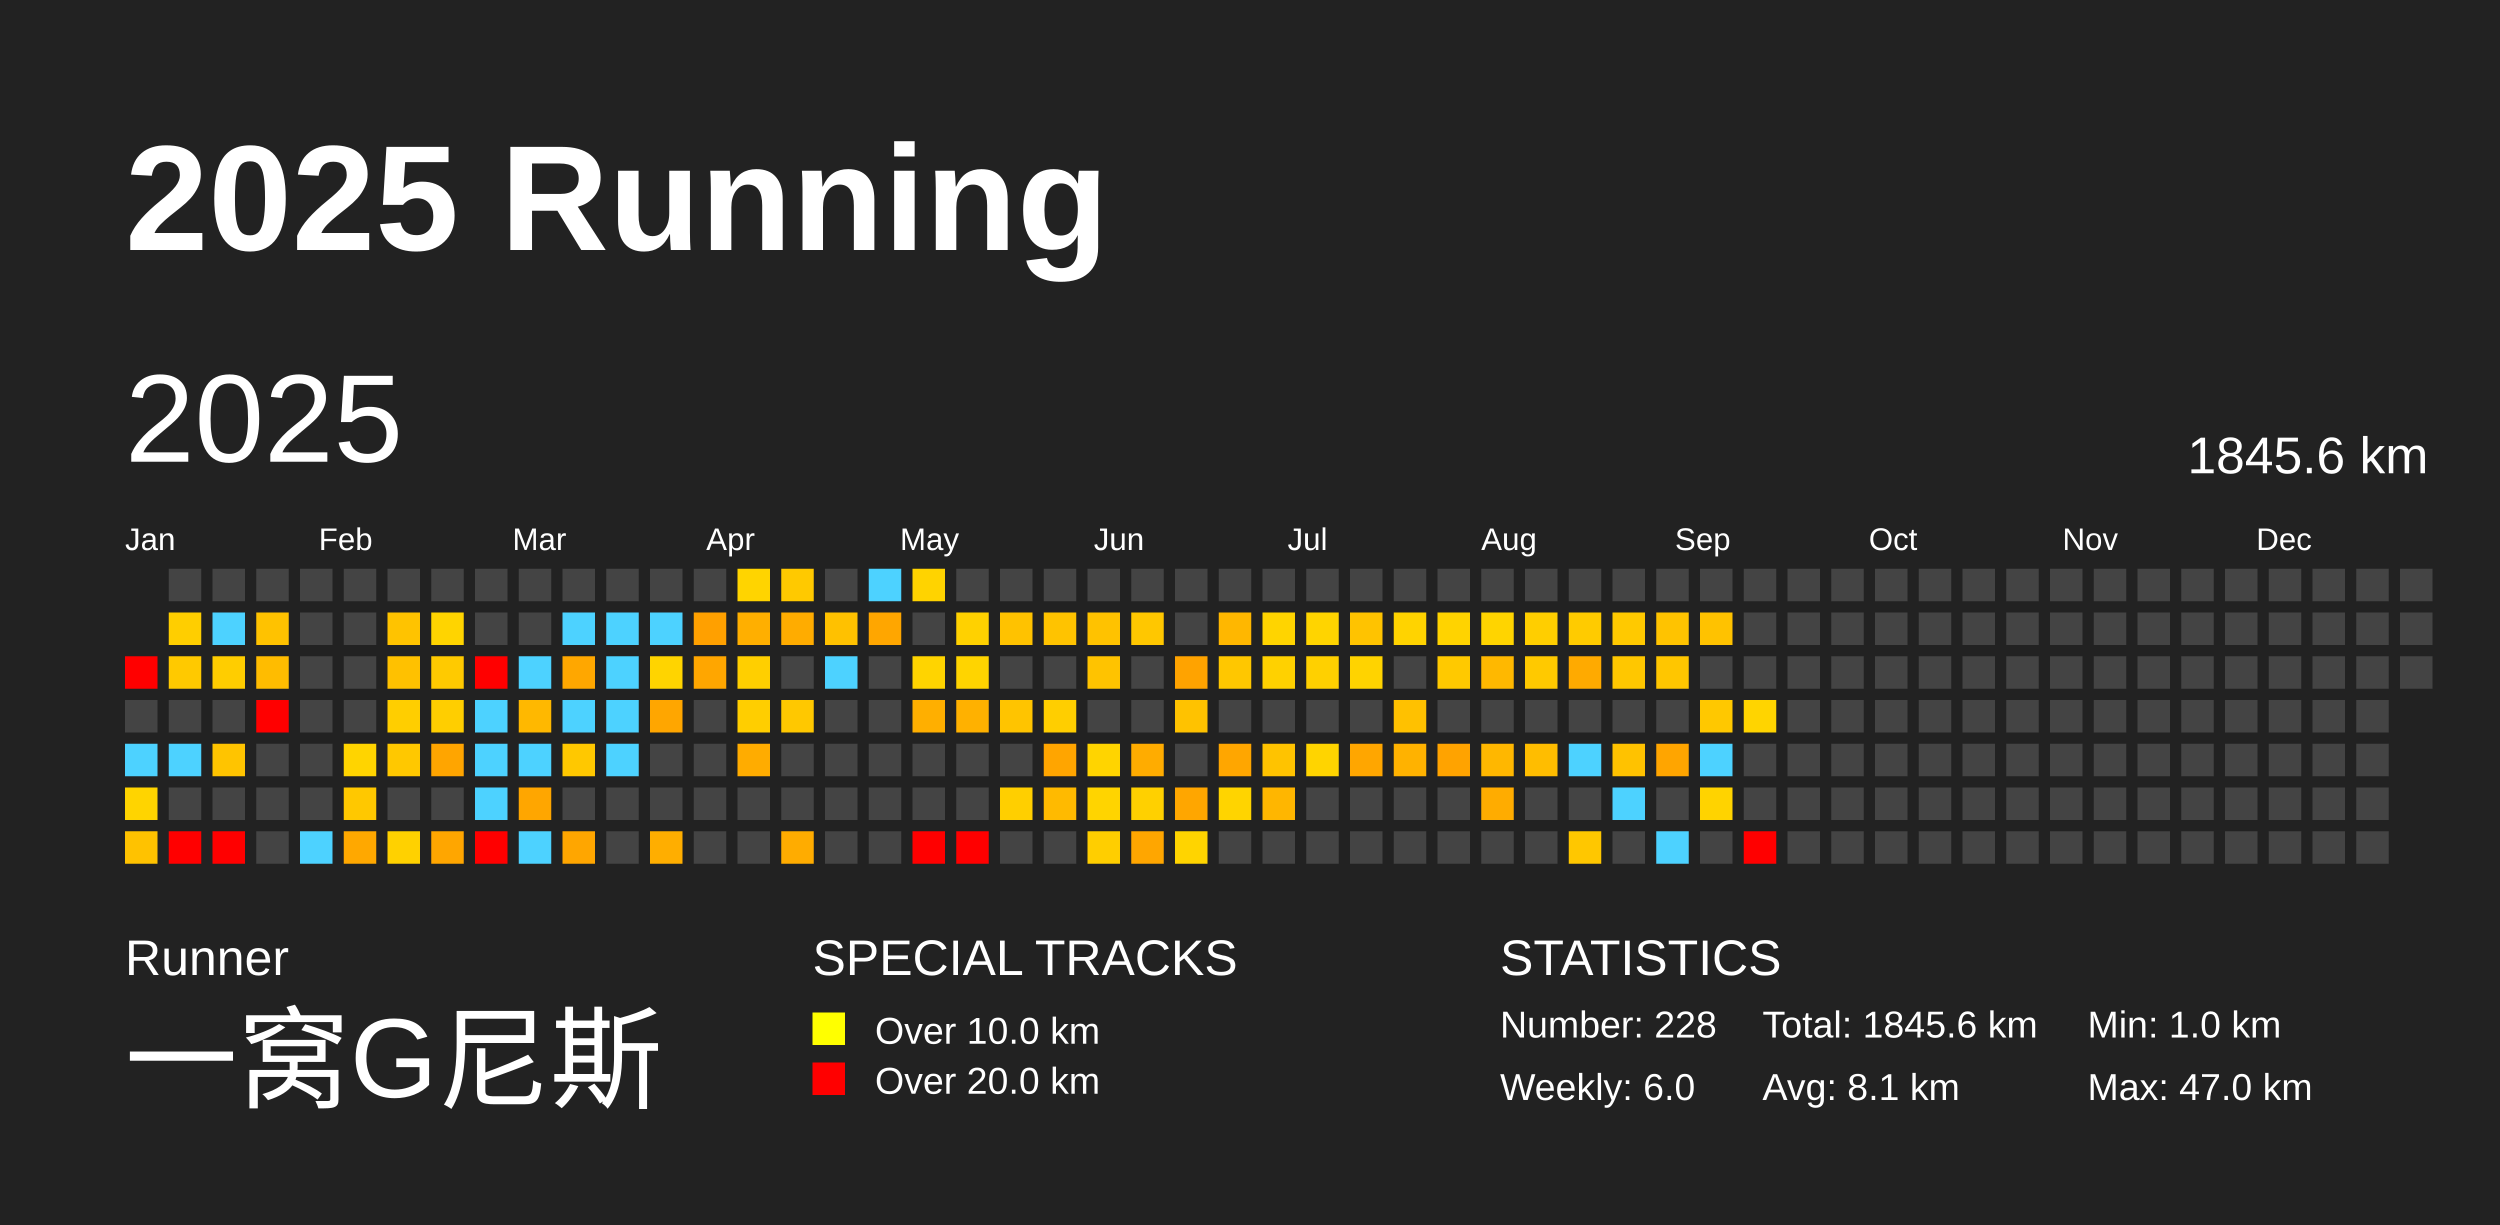
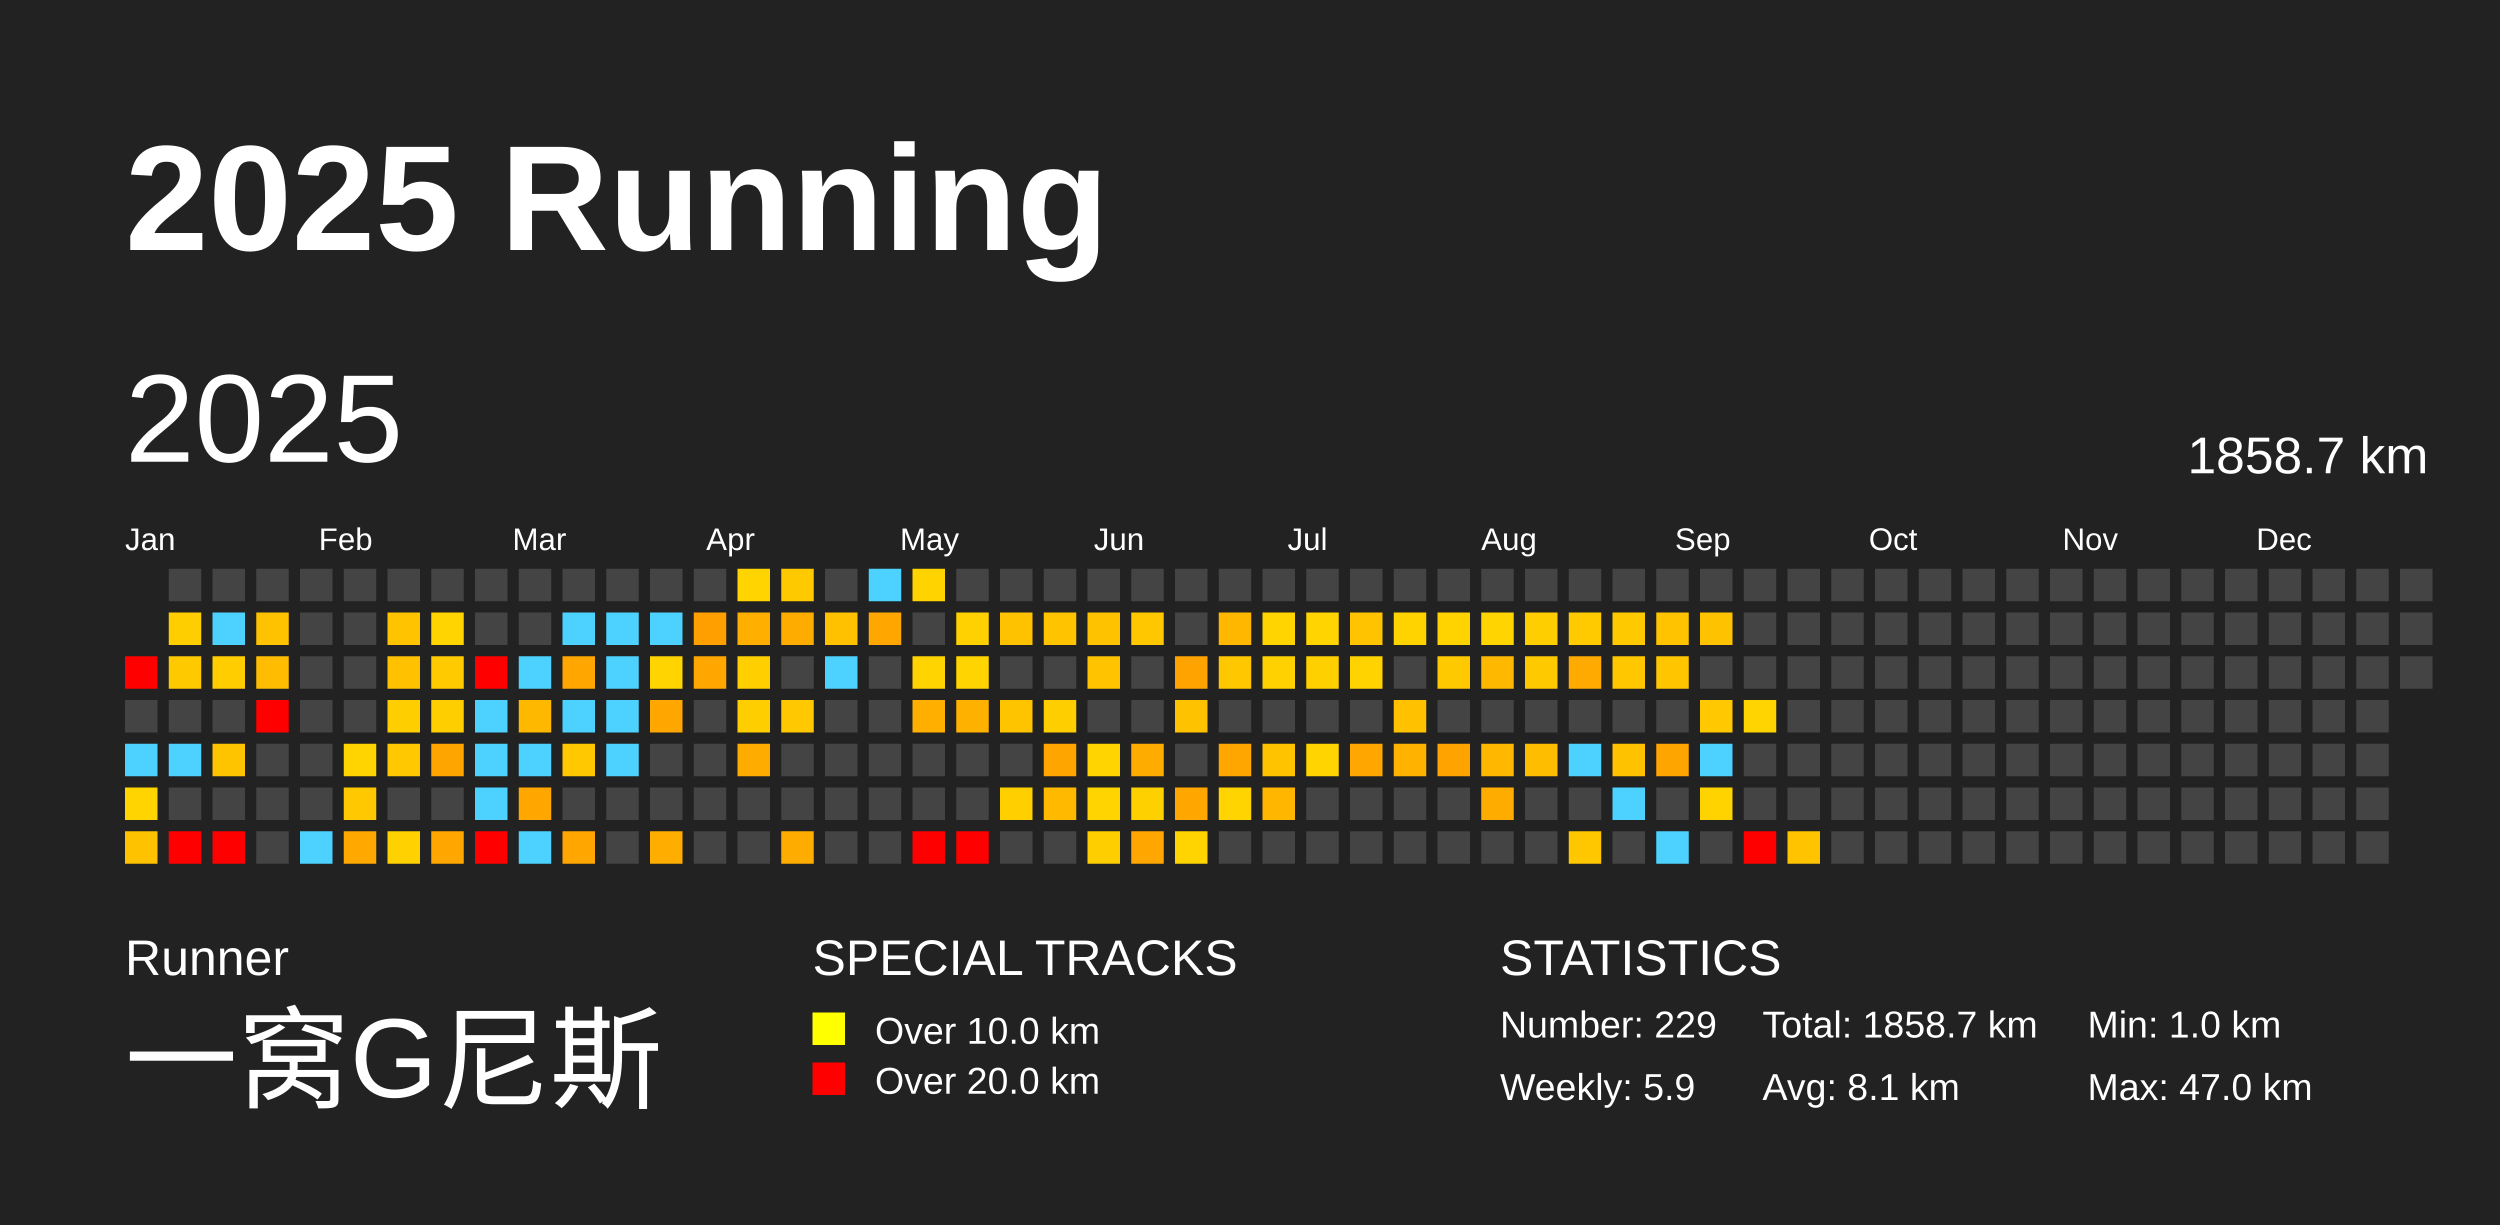
<svg xmlns="http://www.w3.org/2000/svg" baseProfile="full" height="98mm" version="1.1" viewBox="0,0,200,98" width="200mm">
  <defs />
  <rect fill="#222222" height="98" width="200" x="0" y="0" />
  <text fill="#FFFFFF" style="font-size:12px; font-family:Arial; font-weight:bold;" x="10" y="20">2025 Running</text>
  <text fill="#FFFFFF" style="font-size:4px; font-family:Arial" x="10" y="78">Runner</text>
  <text fill="#FFFFFF" style="font-size:9px; font-family:Arial" x="10" y="88">一窝G尼斯</text>
  <text fill="#FFFFFF" style="font-size:4px; font-family:Arial" x="65" y="78">SPECIAL TRACKS</text>
  <rect fill="yellow" height="2.6" width="2.6" x="65" y="81" />
  <text fill="#FFFFFF" style="font-size:3px; font-family:Arial" x="70" y="83.5">Over 10.0 km</text>
  <rect fill="red" height="2.6" width="2.6" x="65" y="85" />
  <text fill="#FFFFFF" style="font-size:3px; font-family:Arial" x="70" y="87.5">Over 20.0 km</text>
  <text fill="#FFFFFF" style="font-size:4px; font-family:Arial" x="120" y="78">STATISTICS</text>
-   <text fill="#FFFFFF" style="font-size:3px; font-family:Arial" x="120" y="83">Number: 228</text>
-   <text fill="#FFFFFF" style="font-size:3px; font-family:Arial" x="120" y="88">Weekly: 6.0</text>
-   <text fill="#FFFFFF" style="font-size:3px; font-family:Arial" x="141" y="83">Total: 1845.6 km</text>
+   <text fill="#FFFFFF" style="font-size:3px; font-family:Arial" x="120" y="83">Number: 229</text>
+   <text fill="#FFFFFF" style="font-size:3px; font-family:Arial" x="120" y="88">Weekly: 5.9</text>
+   <text fill="#FFFFFF" style="font-size:3px; font-family:Arial" x="141" y="83">Total: 1858.7 km</text>
  <text fill="#FFFFFF" style="font-size:3px; font-family:Arial" x="141" y="88">Avg: 8.1 km</text>
  <text fill="#FFFFFF" style="font-size:3px; font-family:Arial" x="167" y="83">Min: 1.0 km</text>
  <text fill="#FFFFFF" style="font-size:3px; font-family:Arial" x="167" y="88">Max: 47.0 km</text>
  <text dominant-baseline="hanging" fill="#FFFFFF" style="font-size:10.0px; font-family:Arial;" x="10" y="30">2025</text>
-   <text dominant-baseline="hanging" fill="#FFFFFF" style="font-size:4.125px; font-family:Arial;" x="175" y="35">1845.6 km</text>
+   <text dominant-baseline="hanging" fill="#FFFFFF" style="font-size:4.125px; font-family:Arial;" x="175" y="35">1858.7 km</text>
  <text fill="#FFFFFF" style="font-size:2.5px; font-family:Arial" x="10.0" y="44">Jan</text>
  <text fill="#FFFFFF" style="font-size:2.5px; font-family:Arial" x="25.5" y="44">Feb</text>
  <text fill="#FFFFFF" style="font-size:2.5px; font-family:Arial" x="41.0" y="44">Mar</text>
  <text fill="#FFFFFF" style="font-size:2.5px; font-family:Arial" x="56.5" y="44">Apr</text>
  <text fill="#FFFFFF" style="font-size:2.5px; font-family:Arial" x="72.0" y="44">May</text>
  <text fill="#FFFFFF" style="font-size:2.5px; font-family:Arial" x="87.5" y="44">Jun</text>
  <text fill="#FFFFFF" style="font-size:2.5px; font-family:Arial" x="103.0" y="44">Jul</text>
  <text fill="#FFFFFF" style="font-size:2.5px; font-family:Arial" x="118.5" y="44">Aug</text>
  <text fill="#FFFFFF" style="font-size:2.5px; font-family:Arial" x="134.0" y="44">Sep</text>
  <text fill="#FFFFFF" style="font-size:2.5px; font-family:Arial" x="149.5" y="44">Oct</text>
  <text fill="#FFFFFF" style="font-size:2.5px; font-family:Arial" x="165.0" y="44">Nov</text>
  <text fill="#FFFFFF" style="font-size:2.5px; font-family:Arial" x="180.5" y="44">Dec</text>
  <rect fill="red" height="2.6" width="2.6" x="10.0" y="52.5" />
  <rect fill="#444444" height="2.6" width="2.6" x="10.0" y="56.0" />
  <rect fill="#4dd2ff" height="2.6" width="2.6" x="10.0" y="59.5" />
  <rect fill="#ffd400" height="2.6" width="2.6" x="10.0" y="63.0" />
  <rect fill="#ffc200" height="2.6" width="2.6" x="10.0" y="66.5" />
  <rect fill="#444444" height="2.6" width="2.6" x="13.5" y="45.5" />
  <rect fill="#ffce00" height="2.6" width="2.6" x="13.5" y="49.0" />
  <rect fill="#ffc900" height="2.6" width="2.6" x="13.5" y="52.5" />
  <rect fill="#444444" height="2.6" width="2.6" x="13.5" y="56.0" />
  <rect fill="#4dd2ff" height="2.6" width="2.6" x="13.5" y="59.5" />
  <rect fill="#444444" height="2.6" width="2.6" x="13.5" y="63.0" />
  <rect fill="red" height="2.6" width="2.6" x="13.5" y="66.5" />
  <rect fill="#444444" height="2.6" width="2.6" x="17.0" y="45.5" />
  <rect fill="#4dd2ff" height="2.6" width="2.6" x="17.0" y="49.0" />
  <rect fill="#ffcd00" height="2.6" width="2.6" x="17.0" y="52.5" />
  <rect fill="#444444" height="2.6" width="2.6" x="17.0" y="56.0" />
  <rect fill="#ffc400" height="2.6" width="2.6" x="17.0" y="59.5" />
  <rect fill="#444444" height="2.6" width="2.6" x="17.0" y="63.0" />
  <rect fill="red" height="2.6" width="2.6" x="17.0" y="66.5" />
  <rect fill="#444444" height="2.6" width="2.6" x="20.5" y="45.5" />
  <rect fill="#ffc200" height="2.6" width="2.6" x="20.5" y="49.0" />
  <rect fill="#ffbc00" height="2.6" width="2.6" x="20.5" y="52.5" />
  <rect fill="red" height="2.6" width="2.6" x="20.5" y="56.0" />
  <rect fill="#444444" height="2.6" width="2.6" x="20.5" y="59.5" />
  <rect fill="#444444" height="2.6" width="2.6" x="20.5" y="63.0" />
  <rect fill="#444444" height="2.6" width="2.6" x="20.5" y="66.5" />
  <rect fill="#444444" height="2.6" width="2.6" x="24.0" y="45.5" />
  <rect fill="#444444" height="2.6" width="2.6" x="24.0" y="49.0" />
  <rect fill="#444444" height="2.6" width="2.6" x="24.0" y="52.5" />
  <rect fill="#444444" height="2.6" width="2.6" x="24.0" y="56.0" />
  <rect fill="#444444" height="2.6" width="2.6" x="24.0" y="59.5" />
  <rect fill="#444444" height="2.6" width="2.6" x="24.0" y="63.0" />
  <rect fill="#4dd2ff" height="2.6" width="2.6" x="24.0" y="66.5" />
  <rect fill="#444444" height="2.6" width="2.6" x="27.5" y="45.5" />
  <rect fill="#444444" height="2.6" width="2.6" x="27.5" y="49.0" />
  <rect fill="#444444" height="2.6" width="2.6" x="27.5" y="52.5" />
  <rect fill="#444444" height="2.6" width="2.6" x="27.5" y="56.0" />
  <rect fill="#ffd400" height="2.6" width="2.6" x="27.5" y="59.5" />
  <rect fill="#ffc800" height="2.6" width="2.6" x="27.5" y="63.0" />
  <rect fill="#ffa800" height="2.6" width="2.6" x="27.5" y="66.5" />
  <rect fill="#444444" height="2.6" width="2.6" x="31.0" y="45.5" />
  <rect fill="#ffc300" height="2.6" width="2.6" x="31.0" y="49.0" />
  <rect fill="#ffc100" height="2.6" width="2.6" x="31.0" y="52.5" />
  <rect fill="#ffce00" height="2.6" width="2.6" x="31.0" y="56.0" />
  <rect fill="#ffc800" height="2.6" width="2.6" x="31.0" y="59.5" />
  <rect fill="#444444" height="2.6" width="2.6" x="31.0" y="63.0" />
  <rect fill="#ffd100" height="2.6" width="2.6" x="31.0" y="66.5" />
  <rect fill="#444444" height="2.6" width="2.6" x="34.5" y="45.5" />
  <rect fill="#ffd400" height="2.6" width="2.6" x="34.5" y="49.0" />
  <rect fill="#ffca00" height="2.6" width="2.6" x="34.5" y="52.5" />
  <rect fill="#ffce00" height="2.6" width="2.6" x="34.5" y="56.0" />
  <rect fill="#ffa500" height="2.6" width="2.6" x="34.5" y="59.5" />
  <rect fill="#444444" height="2.6" width="2.6" x="34.5" y="63.0" />
  <rect fill="#ffa600" height="2.6" width="2.6" x="34.5" y="66.5" />
  <rect fill="#444444" height="2.6" width="2.6" x="38.0" y="45.5" />
  <rect fill="#444444" height="2.6" width="2.6" x="38.0" y="49.0" />
  <rect fill="red" height="2.6" width="2.6" x="38.0" y="52.5" />
  <rect fill="#4dd2ff" height="2.6" width="2.6" x="38.0" y="56.0" />
  <rect fill="#4dd2ff" height="2.6" width="2.6" x="38.0" y="59.5" />
  <rect fill="#4dd2ff" height="2.6" width="2.6" x="38.0" y="63.0" />
  <rect fill="red" height="2.6" width="2.6" x="38.0" y="66.5" />
  <rect fill="#444444" height="2.6" width="2.6" x="41.5" y="45.5" />
  <rect fill="#444444" height="2.6" width="2.6" x="41.5" y="49.0" />
  <rect fill="#4dd2ff" height="2.6" width="2.6" x="41.5" y="52.5" />
  <rect fill="#ffb800" height="2.6" width="2.6" x="41.5" y="56.0" />
  <rect fill="#4dd2ff" height="2.6" width="2.6" x="41.5" y="59.5" />
  <rect fill="#ffa600" height="2.6" width="2.6" x="41.5" y="63.0" />
  <rect fill="#4dd2ff" height="2.6" width="2.6" x="41.5" y="66.5" />
  <rect fill="#444444" height="2.6" width="2.6" x="45.0" y="45.5" />
  <rect fill="#4dd2ff" height="2.6" width="2.6" x="45.0" y="49.0" />
  <rect fill="#ffa700" height="2.6" width="2.6" x="45.0" y="52.5" />
  <rect fill="#4dd2ff" height="2.6" width="2.6" x="45.0" y="56.0" />
  <rect fill="#ffc800" height="2.6" width="2.6" x="45.0" y="59.5" />
  <rect fill="#444444" height="2.6" width="2.6" x="45.0" y="63.0" />
  <rect fill="#ffa600" height="2.6" width="2.6" x="45.0" y="66.5" />
  <rect fill="#444444" height="2.6" width="2.6" x="48.5" y="45.5" />
  <rect fill="#4dd2ff" height="2.6" width="2.6" x="48.5" y="49.0" />
  <rect fill="#4dd2ff" height="2.6" width="2.6" x="48.5" y="52.5" />
  <rect fill="#4dd2ff" height="2.6" width="2.6" x="48.5" y="56.0" />
  <rect fill="#4dd2ff" height="2.6" width="2.6" x="48.5" y="59.5" />
  <rect fill="#444444" height="2.6" width="2.6" x="48.5" y="63.0" />
  <rect fill="#444444" height="2.6" width="2.6" x="48.5" y="66.5" />
  <rect fill="#444444" height="2.6" width="2.6" x="52.0" y="45.5" />
  <rect fill="#4dd2ff" height="2.6" width="2.6" x="52.0" y="49.0" />
  <rect fill="#ffd400" height="2.6" width="2.6" x="52.0" y="52.5" />
  <rect fill="#ffa600" height="2.6" width="2.6" x="52.0" y="56.0" />
  <rect fill="#444444" height="2.6" width="2.6" x="52.0" y="59.5" />
  <rect fill="#444444" height="2.6" width="2.6" x="52.0" y="63.0" />
  <rect fill="#ffae00" height="2.6" width="2.6" x="52.0" y="66.5" />
  <rect fill="#444444" height="2.6" width="2.6" x="55.5" y="45.5" />
  <rect fill="#ffa000" height="2.6" width="2.6" x="55.5" y="49.0" />
  <rect fill="#ffa600" height="2.6" width="2.6" x="55.5" y="52.5" />
  <rect fill="#444444" height="2.6" width="2.6" x="55.5" y="56.0" />
  <rect fill="#444444" height="2.6" width="2.6" x="55.5" y="59.5" />
  <rect fill="#444444" height="2.6" width="2.6" x="55.5" y="63.0" />
  <rect fill="#444444" height="2.6" width="2.6" x="55.5" y="66.5" />
  <rect fill="#ffd400" height="2.6" width="2.6" x="59.0" y="45.5" />
  <rect fill="#ffaf00" height="2.6" width="2.6" x="59.0" y="49.0" />
  <rect fill="#ffcf00" height="2.6" width="2.6" x="59.0" y="52.5" />
  <rect fill="#ffce00" height="2.6" width="2.6" x="59.0" y="56.0" />
  <rect fill="#ffac00" height="2.6" width="2.6" x="59.0" y="59.5" />
  <rect fill="#444444" height="2.6" width="2.6" x="59.0" y="63.0" />
  <rect fill="#444444" height="2.6" width="2.6" x="59.0" y="66.5" />
  <rect fill="#ffc900" height="2.6" width="2.6" x="62.5" y="45.5" />
  <rect fill="#ffac00" height="2.6" width="2.6" x="62.5" y="49.0" />
  <rect fill="#444444" height="2.6" width="2.6" x="62.5" y="52.5" />
  <rect fill="#ffc800" height="2.6" width="2.6" x="62.5" y="56.0" />
  <rect fill="#444444" height="2.6" width="2.6" x="62.5" y="59.5" />
  <rect fill="#444444" height="2.6" width="2.6" x="62.5" y="63.0" />
  <rect fill="#ffac00" height="2.6" width="2.6" x="62.5" y="66.5" />
  <rect fill="#444444" height="2.6" width="2.6" x="66.0" y="45.5" />
  <rect fill="#ffc100" height="2.6" width="2.6" x="66.0" y="49.0" />
  <rect fill="#4dd2ff" height="2.6" width="2.6" x="66.0" y="52.5" />
  <rect fill="#444444" height="2.6" width="2.6" x="66.0" y="56.0" />
  <rect fill="#444444" height="2.6" width="2.6" x="66.0" y="59.5" />
  <rect fill="#444444" height="2.6" width="2.6" x="66.0" y="63.0" />
  <rect fill="#444444" height="2.6" width="2.6" x="66.0" y="66.5" />
  <rect fill="#4dd2ff" height="2.6" width="2.6" x="69.5" y="45.5" />
  <rect fill="#ffa600" height="2.6" width="2.6" x="69.5" y="49.0" />
  <rect fill="#444444" height="2.6" width="2.6" x="69.5" y="52.5" />
  <rect fill="#444444" height="2.6" width="2.6" x="69.5" y="56.0" />
  <rect fill="#444444" height="2.6" width="2.6" x="69.5" y="59.5" />
  <rect fill="#444444" height="2.6" width="2.6" x="69.5" y="63.0" />
  <rect fill="#444444" height="2.6" width="2.6" x="69.5" y="66.5" />
  <rect fill="#ffd300" height="2.6" width="2.6" x="73.0" y="45.5" />
  <rect fill="#444444" height="2.6" width="2.6" x="73.0" y="49.0" />
  <rect fill="#ffd400" height="2.6" width="2.6" x="73.0" y="52.5" />
  <rect fill="#ffaf00" height="2.6" width="2.6" x="73.0" y="56.0" />
  <rect fill="#444444" height="2.6" width="2.6" x="73.0" y="59.5" />
  <rect fill="#444444" height="2.6" width="2.6" x="73.0" y="63.0" />
  <rect fill="red" height="2.6" width="2.6" x="73.0" y="66.5" />
  <rect fill="#444444" height="2.6" width="2.6" x="76.5" y="45.5" />
  <rect fill="#ffd100" height="2.6" width="2.6" x="76.5" y="49.0" />
  <rect fill="#ffd400" height="2.6" width="2.6" x="76.5" y="52.5" />
  <rect fill="#ffb100" height="2.6" width="2.6" x="76.5" y="56.0" />
  <rect fill="#444444" height="2.6" width="2.6" x="76.5" y="59.5" />
  <rect fill="#444444" height="2.6" width="2.6" x="76.5" y="63.0" />
  <rect fill="red" height="2.6" width="2.6" x="76.5" y="66.5" />
  <rect fill="#444444" height="2.6" width="2.6" x="80.0" y="45.5" />
  <rect fill="#ffc200" height="2.6" width="2.6" x="80.0" y="49.0" />
  <rect fill="#444444" height="2.6" width="2.6" x="80.0" y="52.5" />
  <rect fill="#ffc400" height="2.6" width="2.6" x="80.0" y="56.0" />
  <rect fill="#444444" height="2.6" width="2.6" x="80.0" y="59.5" />
  <rect fill="#ffcf00" height="2.6" width="2.6" x="80.0" y="63.0" />
  <rect fill="#444444" height="2.6" width="2.6" x="80.0" y="66.5" />
  <rect fill="#444444" height="2.6" width="2.6" x="83.5" y="45.5" />
  <rect fill="#ffc300" height="2.6" width="2.6" x="83.5" y="49.0" />
  <rect fill="#444444" height="2.6" width="2.6" x="83.5" y="52.5" />
  <rect fill="#ffce00" height="2.6" width="2.6" x="83.5" y="56.0" />
  <rect fill="#ffa500" height="2.6" width="2.6" x="83.5" y="59.5" />
  <rect fill="#ffba00" height="2.6" width="2.6" x="83.5" y="63.0" />
  <rect fill="#444444" height="2.6" width="2.6" x="83.5" y="66.5" />
  <rect fill="#444444" height="2.6" width="2.6" x="87.0" y="45.5" />
  <rect fill="#ffc200" height="2.6" width="2.6" x="87.0" y="49.0" />
  <rect fill="#ffc300" height="2.6" width="2.6" x="87.0" y="52.5" />
  <rect fill="#444444" height="2.6" width="2.6" x="87.0" y="56.0" />
  <rect fill="#ffd400" height="2.6" width="2.6" x="87.0" y="59.5" />
  <rect fill="#ffd400" height="2.6" width="2.6" x="87.0" y="63.0" />
  <rect fill="#ffce00" height="2.6" width="2.6" x="87.0" y="66.5" />
  <rect fill="#444444" height="2.6" width="2.6" x="90.5" y="45.5" />
  <rect fill="#ffc700" height="2.6" width="2.6" x="90.5" y="49.0" />
  <rect fill="#444444" height="2.6" width="2.6" x="90.5" y="52.5" />
  <rect fill="#444444" height="2.6" width="2.6" x="90.5" y="56.0" />
  <rect fill="#ffac00" height="2.6" width="2.6" x="90.5" y="59.5" />
  <rect fill="#ffd000" height="2.6" width="2.6" x="90.5" y="63.0" />
  <rect fill="#ffa600" height="2.6" width="2.6" x="90.5" y="66.5" />
  <rect fill="#444444" height="2.6" width="2.6" x="94.0" y="45.5" />
  <rect fill="#444444" height="2.6" width="2.6" x="94.0" y="49.0" />
  <rect fill="#ffa300" height="2.6" width="2.6" x="94.0" y="52.5" />
  <rect fill="#ffc200" height="2.6" width="2.6" x="94.0" y="56.0" />
  <rect fill="#444444" height="2.6" width="2.6" x="94.0" y="59.5" />
  <rect fill="#ffa600" height="2.6" width="2.6" x="94.0" y="63.0" />
  <rect fill="#ffd400" height="2.6" width="2.6" x="94.0" y="66.5" />
  <rect fill="#444444" height="2.6" width="2.6" x="97.5" y="45.5" />
  <rect fill="#ffb700" height="2.6" width="2.6" x="97.5" y="49.0" />
  <rect fill="#ffc700" height="2.6" width="2.6" x="97.5" y="52.5" />
  <rect fill="#444444" height="2.6" width="2.6" x="97.5" y="56.0" />
  <rect fill="#ffa600" height="2.6" width="2.6" x="97.5" y="59.5" />
  <rect fill="#ffd400" height="2.6" width="2.6" x="97.5" y="63.0" />
  <rect fill="#444444" height="2.6" width="2.6" x="97.5" y="66.5" />
  <rect fill="#444444" height="2.6" width="2.6" x="101.0" y="45.5" />
  <rect fill="#ffd400" height="2.6" width="2.6" x="101.0" y="49.0" />
  <rect fill="#ffd100" height="2.6" width="2.6" x="101.0" y="52.5" />
  <rect fill="#444444" height="2.6" width="2.6" x="101.0" y="56.0" />
  <rect fill="#ffc300" height="2.6" width="2.6" x="101.0" y="59.5" />
  <rect fill="#ffb600" height="2.6" width="2.6" x="101.0" y="63.0" />
  <rect fill="#444444" height="2.6" width="2.6" x="101.0" y="66.5" />
  <rect fill="#444444" height="2.6" width="2.6" x="104.5" y="45.5" />
  <rect fill="#ffd400" height="2.6" width="2.6" x="104.5" y="49.0" />
  <rect fill="#ffd000" height="2.6" width="2.6" x="104.5" y="52.5" />
  <rect fill="#444444" height="2.6" width="2.6" x="104.5" y="56.0" />
  <rect fill="#ffd400" height="2.6" width="2.6" x="104.5" y="59.5" />
  <rect fill="#444444" height="2.6" width="2.6" x="104.5" y="63.0" />
  <rect fill="#444444" height="2.6" width="2.6" x="104.5" y="66.5" />
  <rect fill="#444444" height="2.6" width="2.6" x="108.0" y="45.5" />
  <rect fill="#ffc300" height="2.6" width="2.6" x="108.0" y="49.0" />
  <rect fill="#ffd300" height="2.6" width="2.6" x="108.0" y="52.5" />
  <rect fill="#444444" height="2.6" width="2.6" x="108.0" y="56.0" />
  <rect fill="#ffa600" height="2.6" width="2.6" x="108.0" y="59.5" />
  <rect fill="#444444" height="2.6" width="2.6" x="108.0" y="63.0" />
  <rect fill="#444444" height="2.6" width="2.6" x="108.0" y="66.5" />
  <rect fill="#444444" height="2.6" width="2.6" x="111.5" y="45.5" />
  <rect fill="#ffd300" height="2.6" width="2.6" x="111.5" y="49.0" />
  <rect fill="#444444" height="2.6" width="2.6" x="111.5" y="52.5" />
  <rect fill="#ffc100" height="2.6" width="2.6" x="111.5" y="56.0" />
  <rect fill="#ffb200" height="2.6" width="2.6" x="111.5" y="59.5" />
  <rect fill="#444444" height="2.6" width="2.6" x="111.5" y="63.0" />
  <rect fill="#444444" height="2.6" width="2.6" x="111.5" y="66.5" />
  <rect fill="#444444" height="2.6" width="2.6" x="115.0" y="45.5" />
  <rect fill="#ffd300" height="2.6" width="2.6" x="115.0" y="49.0" />
  <rect fill="#ffc900" height="2.6" width="2.6" x="115.0" y="52.5" />
  <rect fill="#444444" height="2.6" width="2.6" x="115.0" y="56.0" />
  <rect fill="#ffa300" height="2.6" width="2.6" x="115.0" y="59.5" />
  <rect fill="#444444" height="2.6" width="2.6" x="115.0" y="63.0" />
  <rect fill="#444444" height="2.6" width="2.6" x="115.0" y="66.5" />
  <rect fill="#444444" height="2.6" width="2.6" x="118.5" y="45.5" />
  <rect fill="#ffd400" height="2.6" width="2.6" x="118.5" y="49.0" />
  <rect fill="#ffb800" height="2.6" width="2.6" x="118.5" y="52.5" />
  <rect fill="#444444" height="2.6" width="2.6" x="118.5" y="56.0" />
  <rect fill="#ffb700" height="2.6" width="2.6" x="118.5" y="59.5" />
  <rect fill="#ffac00" height="2.6" width="2.6" x="118.5" y="63.0" />
  <rect fill="#444444" height="2.6" width="2.6" x="118.5" y="66.5" />
  <rect fill="#444444" height="2.6" width="2.6" x="122.0" y="45.5" />
  <rect fill="#ffce00" height="2.6" width="2.6" x="122.0" y="49.0" />
  <rect fill="#ffc900" height="2.6" width="2.6" x="122.0" y="52.5" />
  <rect fill="#444444" height="2.6" width="2.6" x="122.0" y="56.0" />
  <rect fill="#ffbd00" height="2.6" width="2.6" x="122.0" y="59.5" />
  <rect fill="#444444" height="2.6" width="2.6" x="122.0" y="63.0" />
  <rect fill="#444444" height="2.6" width="2.6" x="122.0" y="66.5" />
  <rect fill="#444444" height="2.6" width="2.6" x="125.5" y="45.5" />
  <rect fill="#ffcb00" height="2.6" width="2.6" x="125.5" y="49.0" />
  <rect fill="#ffaa00" height="2.6" width="2.6" x="125.5" y="52.5" />
  <rect fill="#444444" height="2.6" width="2.6" x="125.5" y="56.0" />
  <rect fill="#4dd2ff" height="2.6" width="2.6" x="125.5" y="59.5" />
  <rect fill="#444444" height="2.6" width="2.6" x="125.5" y="63.0" />
  <rect fill="#ffc700" height="2.6" width="2.6" x="125.5" y="66.5" />
  <rect fill="#444444" height="2.6" width="2.6" x="129.0" y="45.5" />
  <rect fill="#ffc900" height="2.6" width="2.6" x="129.0" y="49.0" />
  <rect fill="#ffc700" height="2.6" width="2.6" x="129.0" y="52.5" />
  <rect fill="#444444" height="2.6" width="2.6" x="129.0" y="56.0" />
  <rect fill="#ffc200" height="2.6" width="2.6" x="129.0" y="59.5" />
  <rect fill="#4dd2ff" height="2.6" width="2.6" x="129.0" y="63.0" />
  <rect fill="#444444" height="2.6" width="2.6" x="129.0" y="66.5" />
  <rect fill="#444444" height="2.6" width="2.6" x="132.5" y="45.5" />
  <rect fill="#ffc300" height="2.6" width="2.6" x="132.5" y="49.0" />
  <rect fill="#ffc600" height="2.6" width="2.6" x="132.5" y="52.5" />
  <rect fill="#444444" height="2.6" width="2.6" x="132.5" y="56.0" />
  <rect fill="#ffa500" height="2.6" width="2.6" x="132.5" y="59.5" />
  <rect fill="#444444" height="2.6" width="2.6" x="132.5" y="63.0" />
  <rect fill="#4dd2ff" height="2.6" width="2.6" x="132.5" y="66.5" />
  <rect fill="#444444" height="2.6" width="2.6" x="136.0" y="45.5" />
  <rect fill="#ffc200" height="2.6" width="2.6" x="136.0" y="49.0" />
  <rect fill="#444444" height="2.6" width="2.6" x="136.0" y="52.5" />
  <rect fill="#ffc800" height="2.6" width="2.6" x="136.0" y="56.0" />
  <rect fill="#4dd2ff" height="2.6" width="2.6" x="136.0" y="59.5" />
  <rect fill="#ffd300" height="2.6" width="2.6" x="136.0" y="63.0" />
  <rect fill="#444444" height="2.6" width="2.6" x="136.0" y="66.5" />
  <rect fill="#444444" height="2.6" width="2.6" x="139.5" y="45.5" />
  <rect fill="#444444" height="2.6" width="2.6" x="139.5" y="49.0" />
  <rect fill="#444444" height="2.6" width="2.6" x="139.5" y="52.5" />
  <rect fill="#ffd400" height="2.6" width="2.6" x="139.5" y="56.0" />
  <rect fill="#444444" height="2.6" width="2.6" x="139.5" y="59.5" />
  <rect fill="#444444" height="2.6" width="2.6" x="139.5" y="63.0" />
  <rect fill="red" height="2.6" width="2.6" x="139.5" y="66.5" />
  <rect fill="#444444" height="2.6" width="2.6" x="143.0" y="45.5" />
  <rect fill="#444444" height="2.6" width="2.6" x="143.0" y="49.0" />
  <rect fill="#444444" height="2.6" width="2.6" x="143.0" y="52.5" />
  <rect fill="#444444" height="2.6" width="2.6" x="143.0" y="56.0" />
  <rect fill="#444444" height="2.6" width="2.6" x="143.0" y="59.5" />
  <rect fill="#444444" height="2.6" width="2.6" x="143.0" y="63.0" />
-   <rect fill="#444444" height="2.6" width="2.6" x="143.0" y="66.5" />
+   <rect fill="#ffc300" height="2.6" width="2.6" x="143.0" y="66.5" />
  <rect fill="#444444" height="2.6" width="2.6" x="146.5" y="45.5" />
  <rect fill="#444444" height="2.6" width="2.6" x="146.5" y="49.0" />
  <rect fill="#444444" height="2.6" width="2.6" x="146.5" y="52.5" />
  <rect fill="#444444" height="2.6" width="2.6" x="146.5" y="56.0" />
  <rect fill="#444444" height="2.6" width="2.6" x="146.5" y="59.5" />
  <rect fill="#444444" height="2.6" width="2.6" x="146.5" y="63.0" />
  <rect fill="#444444" height="2.6" width="2.6" x="146.5" y="66.5" />
  <rect fill="#444444" height="2.6" width="2.6" x="150.0" y="45.5" />
  <rect fill="#444444" height="2.6" width="2.6" x="150.0" y="49.0" />
  <rect fill="#444444" height="2.6" width="2.6" x="150.0" y="52.5" />
  <rect fill="#444444" height="2.6" width="2.6" x="150.0" y="56.0" />
  <rect fill="#444444" height="2.6" width="2.6" x="150.0" y="59.5" />
  <rect fill="#444444" height="2.6" width="2.6" x="150.0" y="63.0" />
  <rect fill="#444444" height="2.6" width="2.6" x="150.0" y="66.5" />
  <rect fill="#444444" height="2.6" width="2.6" x="153.5" y="45.5" />
  <rect fill="#444444" height="2.6" width="2.6" x="153.5" y="49.0" />
  <rect fill="#444444" height="2.6" width="2.6" x="153.5" y="52.5" />
  <rect fill="#444444" height="2.6" width="2.6" x="153.5" y="56.0" />
  <rect fill="#444444" height="2.6" width="2.6" x="153.5" y="59.5" />
  <rect fill="#444444" height="2.6" width="2.6" x="153.5" y="63.0" />
  <rect fill="#444444" height="2.6" width="2.6" x="153.5" y="66.5" />
  <rect fill="#444444" height="2.6" width="2.6" x="157.0" y="45.5" />
  <rect fill="#444444" height="2.6" width="2.6" x="157.0" y="49.0" />
  <rect fill="#444444" height="2.6" width="2.6" x="157.0" y="52.5" />
  <rect fill="#444444" height="2.6" width="2.6" x="157.0" y="56.0" />
  <rect fill="#444444" height="2.6" width="2.6" x="157.0" y="59.5" />
  <rect fill="#444444" height="2.6" width="2.6" x="157.0" y="63.0" />
  <rect fill="#444444" height="2.6" width="2.6" x="157.0" y="66.5" />
  <rect fill="#444444" height="2.6" width="2.6" x="160.5" y="45.5" />
  <rect fill="#444444" height="2.6" width="2.6" x="160.5" y="49.0" />
  <rect fill="#444444" height="2.6" width="2.6" x="160.5" y="52.5" />
  <rect fill="#444444" height="2.6" width="2.6" x="160.5" y="56.0" />
  <rect fill="#444444" height="2.6" width="2.6" x="160.5" y="59.5" />
  <rect fill="#444444" height="2.6" width="2.6" x="160.5" y="63.0" />
  <rect fill="#444444" height="2.6" width="2.6" x="160.5" y="66.5" />
  <rect fill="#444444" height="2.6" width="2.6" x="164.0" y="45.5" />
  <rect fill="#444444" height="2.6" width="2.6" x="164.0" y="49.0" />
  <rect fill="#444444" height="2.6" width="2.6" x="164.0" y="52.5" />
  <rect fill="#444444" height="2.6" width="2.6" x="164.0" y="56.0" />
  <rect fill="#444444" height="2.6" width="2.6" x="164.0" y="59.5" />
  <rect fill="#444444" height="2.6" width="2.6" x="164.0" y="63.0" />
  <rect fill="#444444" height="2.6" width="2.6" x="164.0" y="66.5" />
  <rect fill="#444444" height="2.6" width="2.6" x="167.5" y="45.5" />
  <rect fill="#444444" height="2.6" width="2.6" x="167.5" y="49.0" />
  <rect fill="#444444" height="2.6" width="2.6" x="167.5" y="52.5" />
  <rect fill="#444444" height="2.6" width="2.6" x="167.5" y="56.0" />
  <rect fill="#444444" height="2.6" width="2.6" x="167.5" y="59.5" />
  <rect fill="#444444" height="2.6" width="2.6" x="167.5" y="63.0" />
  <rect fill="#444444" height="2.6" width="2.6" x="167.5" y="66.5" />
  <rect fill="#444444" height="2.6" width="2.6" x="171.0" y="45.5" />
  <rect fill="#444444" height="2.6" width="2.6" x="171.0" y="49.0" />
  <rect fill="#444444" height="2.6" width="2.6" x="171.0" y="52.5" />
  <rect fill="#444444" height="2.6" width="2.6" x="171.0" y="56.0" />
  <rect fill="#444444" height="2.6" width="2.6" x="171.0" y="59.5" />
  <rect fill="#444444" height="2.6" width="2.6" x="171.0" y="63.0" />
  <rect fill="#444444" height="2.6" width="2.6" x="171.0" y="66.5" />
  <rect fill="#444444" height="2.6" width="2.6" x="174.5" y="45.5" />
  <rect fill="#444444" height="2.6" width="2.6" x="174.5" y="49.0" />
  <rect fill="#444444" height="2.6" width="2.6" x="174.5" y="52.5" />
  <rect fill="#444444" height="2.6" width="2.6" x="174.5" y="56.0" />
  <rect fill="#444444" height="2.6" width="2.6" x="174.5" y="59.5" />
  <rect fill="#444444" height="2.6" width="2.6" x="174.5" y="63.0" />
  <rect fill="#444444" height="2.6" width="2.6" x="174.5" y="66.5" />
  <rect fill="#444444" height="2.6" width="2.6" x="178.0" y="45.5" />
  <rect fill="#444444" height="2.6" width="2.6" x="178.0" y="49.0" />
  <rect fill="#444444" height="2.6" width="2.6" x="178.0" y="52.5" />
  <rect fill="#444444" height="2.6" width="2.6" x="178.0" y="56.0" />
  <rect fill="#444444" height="2.6" width="2.6" x="178.0" y="59.5" />
  <rect fill="#444444" height="2.6" width="2.6" x="178.0" y="63.0" />
  <rect fill="#444444" height="2.6" width="2.6" x="178.0" y="66.5" />
  <rect fill="#444444" height="2.6" width="2.6" x="181.5" y="45.5" />
  <rect fill="#444444" height="2.6" width="2.6" x="181.5" y="49.0" />
  <rect fill="#444444" height="2.6" width="2.6" x="181.5" y="52.5" />
  <rect fill="#444444" height="2.6" width="2.6" x="181.5" y="56.0" />
  <rect fill="#444444" height="2.6" width="2.6" x="181.5" y="59.5" />
  <rect fill="#444444" height="2.6" width="2.6" x="181.5" y="63.0" />
  <rect fill="#444444" height="2.6" width="2.6" x="181.5" y="66.5" />
  <rect fill="#444444" height="2.6" width="2.6" x="185.0" y="45.5" />
  <rect fill="#444444" height="2.6" width="2.6" x="185.0" y="49.0" />
  <rect fill="#444444" height="2.6" width="2.6" x="185.0" y="52.5" />
  <rect fill="#444444" height="2.6" width="2.6" x="185.0" y="56.0" />
  <rect fill="#444444" height="2.6" width="2.6" x="185.0" y="59.5" />
  <rect fill="#444444" height="2.6" width="2.6" x="185.0" y="63.0" />
  <rect fill="#444444" height="2.6" width="2.6" x="185.0" y="66.5" />
  <rect fill="#444444" height="2.6" width="2.6" x="188.5" y="45.5" />
  <rect fill="#444444" height="2.6" width="2.6" x="188.5" y="49.0" />
  <rect fill="#444444" height="2.6" width="2.6" x="188.5" y="52.5" />
  <rect fill="#444444" height="2.6" width="2.6" x="188.5" y="56.0" />
  <rect fill="#444444" height="2.6" width="2.6" x="188.5" y="59.5" />
  <rect fill="#444444" height="2.6" width="2.6" x="188.5" y="63.0" />
  <rect fill="#444444" height="2.6" width="2.6" x="188.5" y="66.5" />
  <rect fill="#444444" height="2.6" width="2.6" x="192.0" y="45.5" />
  <rect fill="#444444" height="2.6" width="2.6" x="192.0" y="49.0" />
  <rect fill="#444444" height="2.6" width="2.6" x="192.0" y="52.5" />
</svg>
